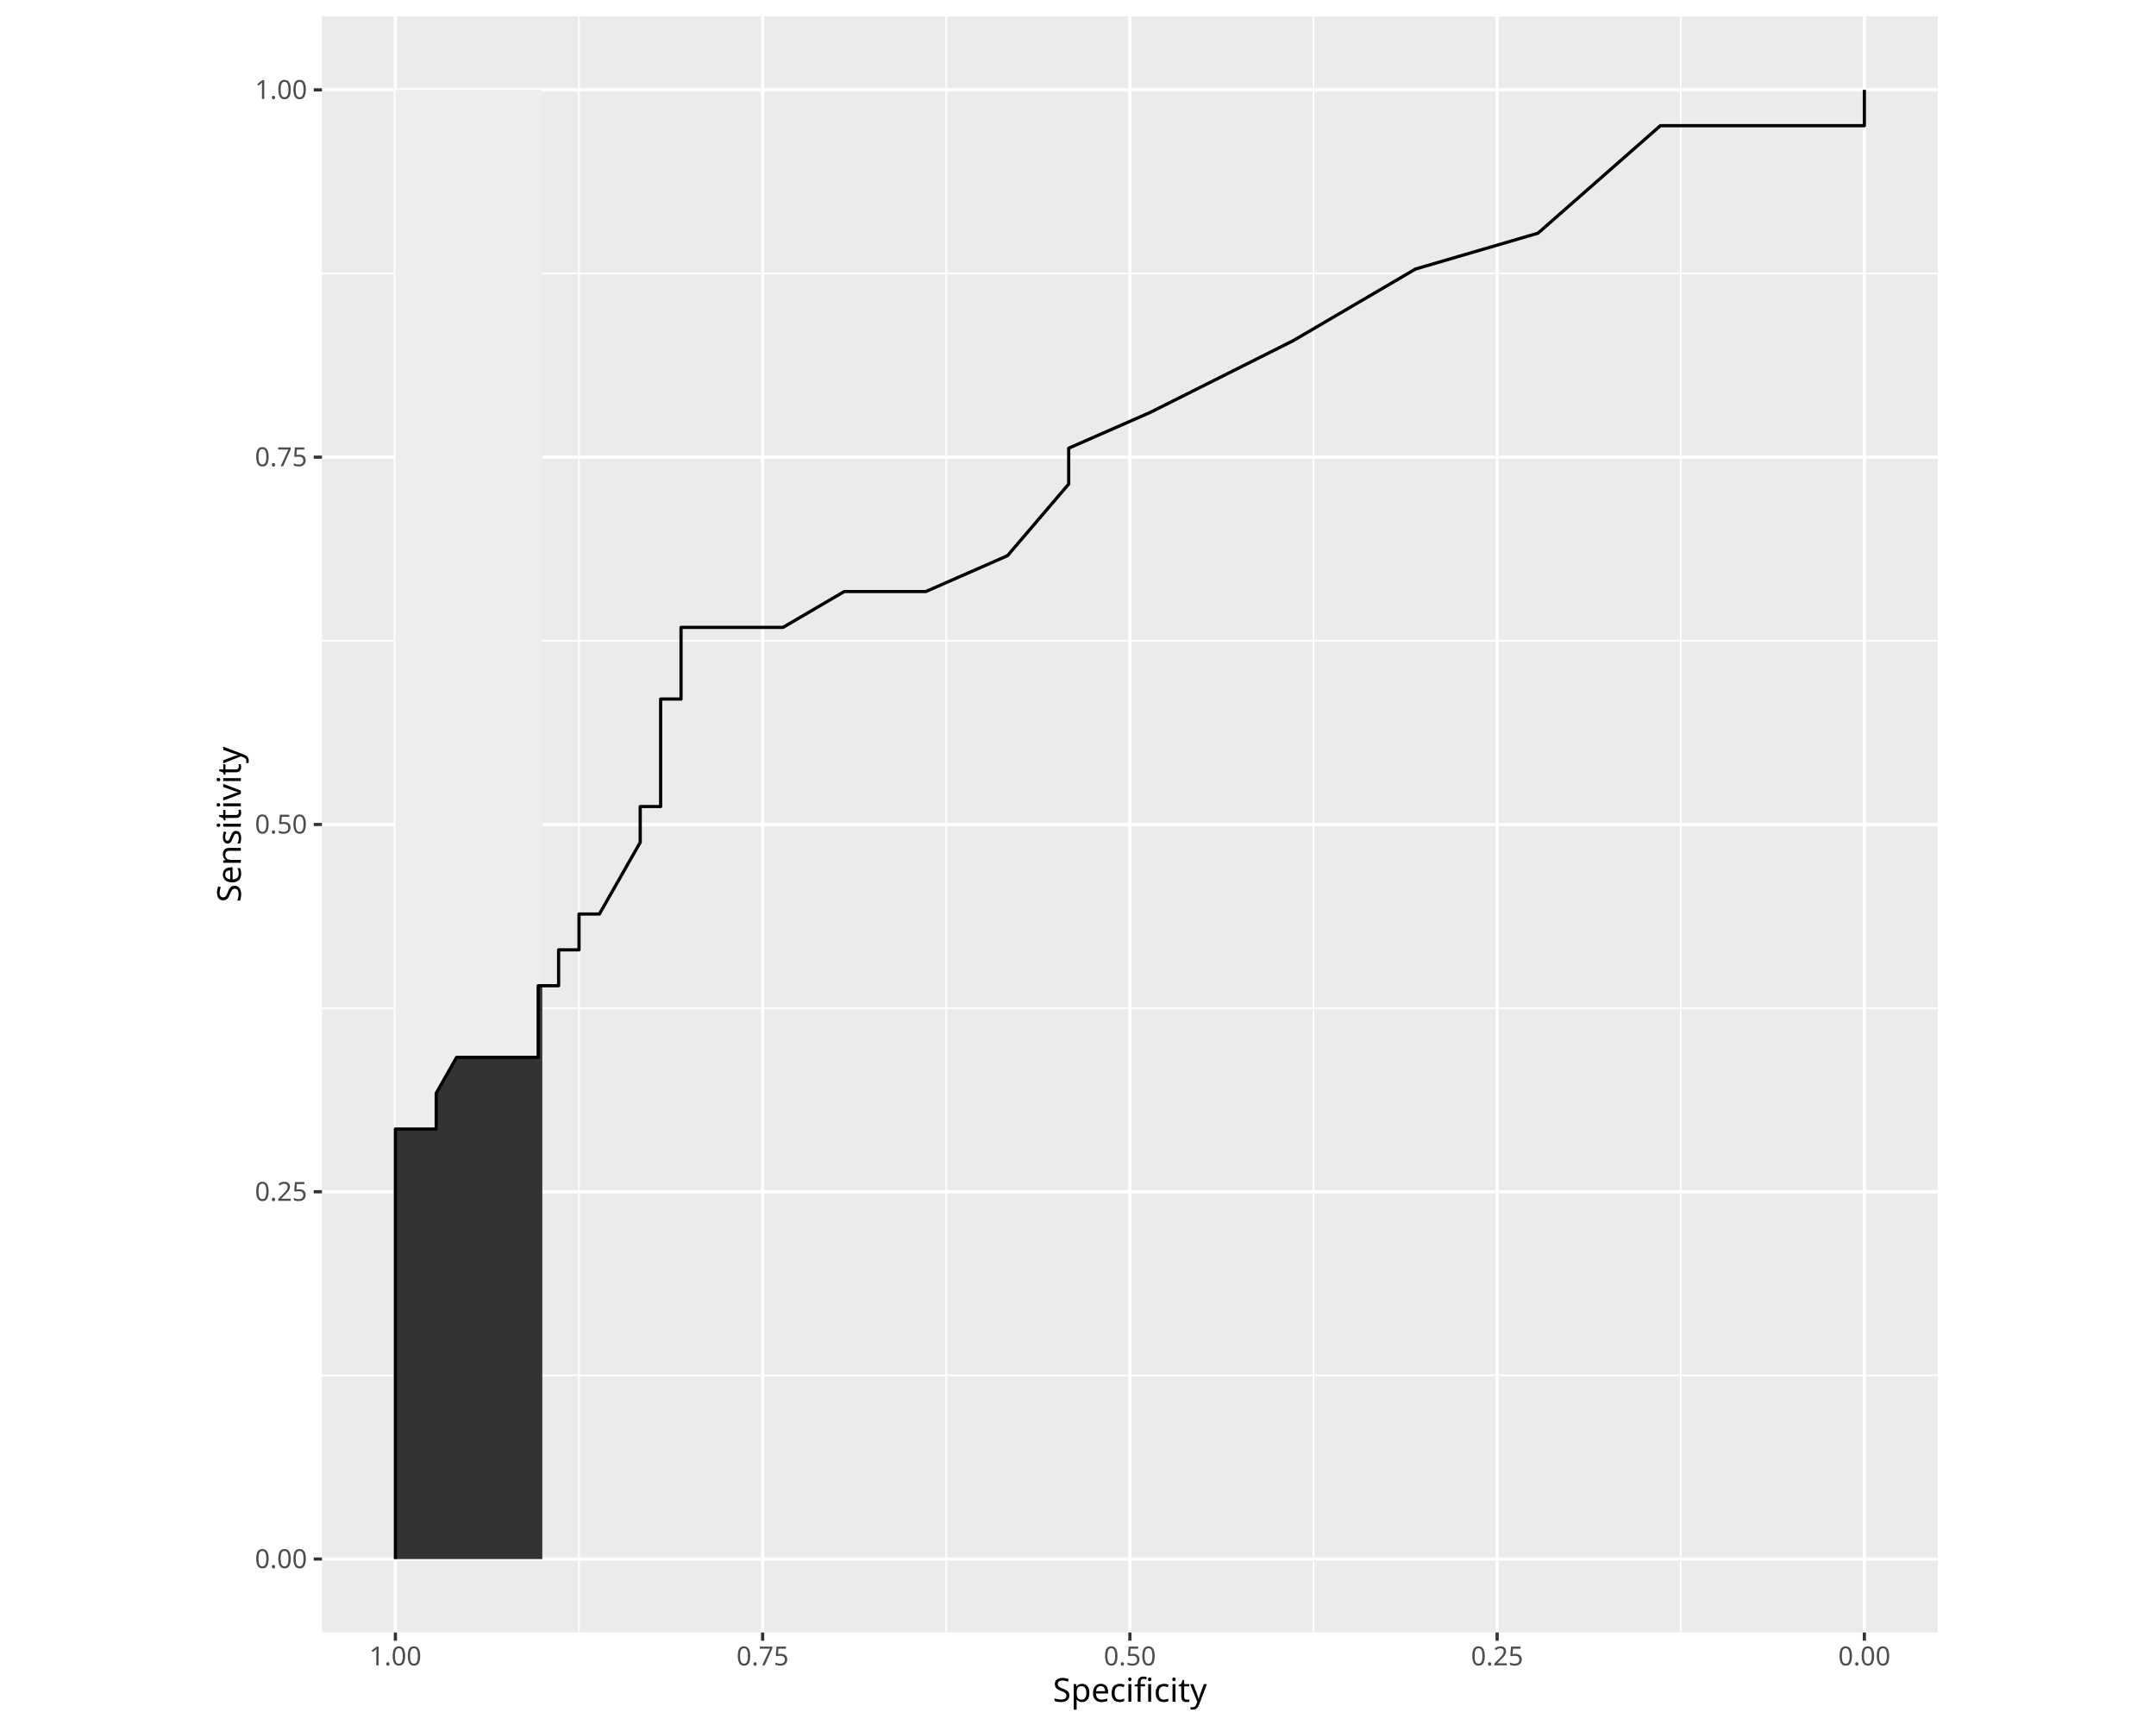
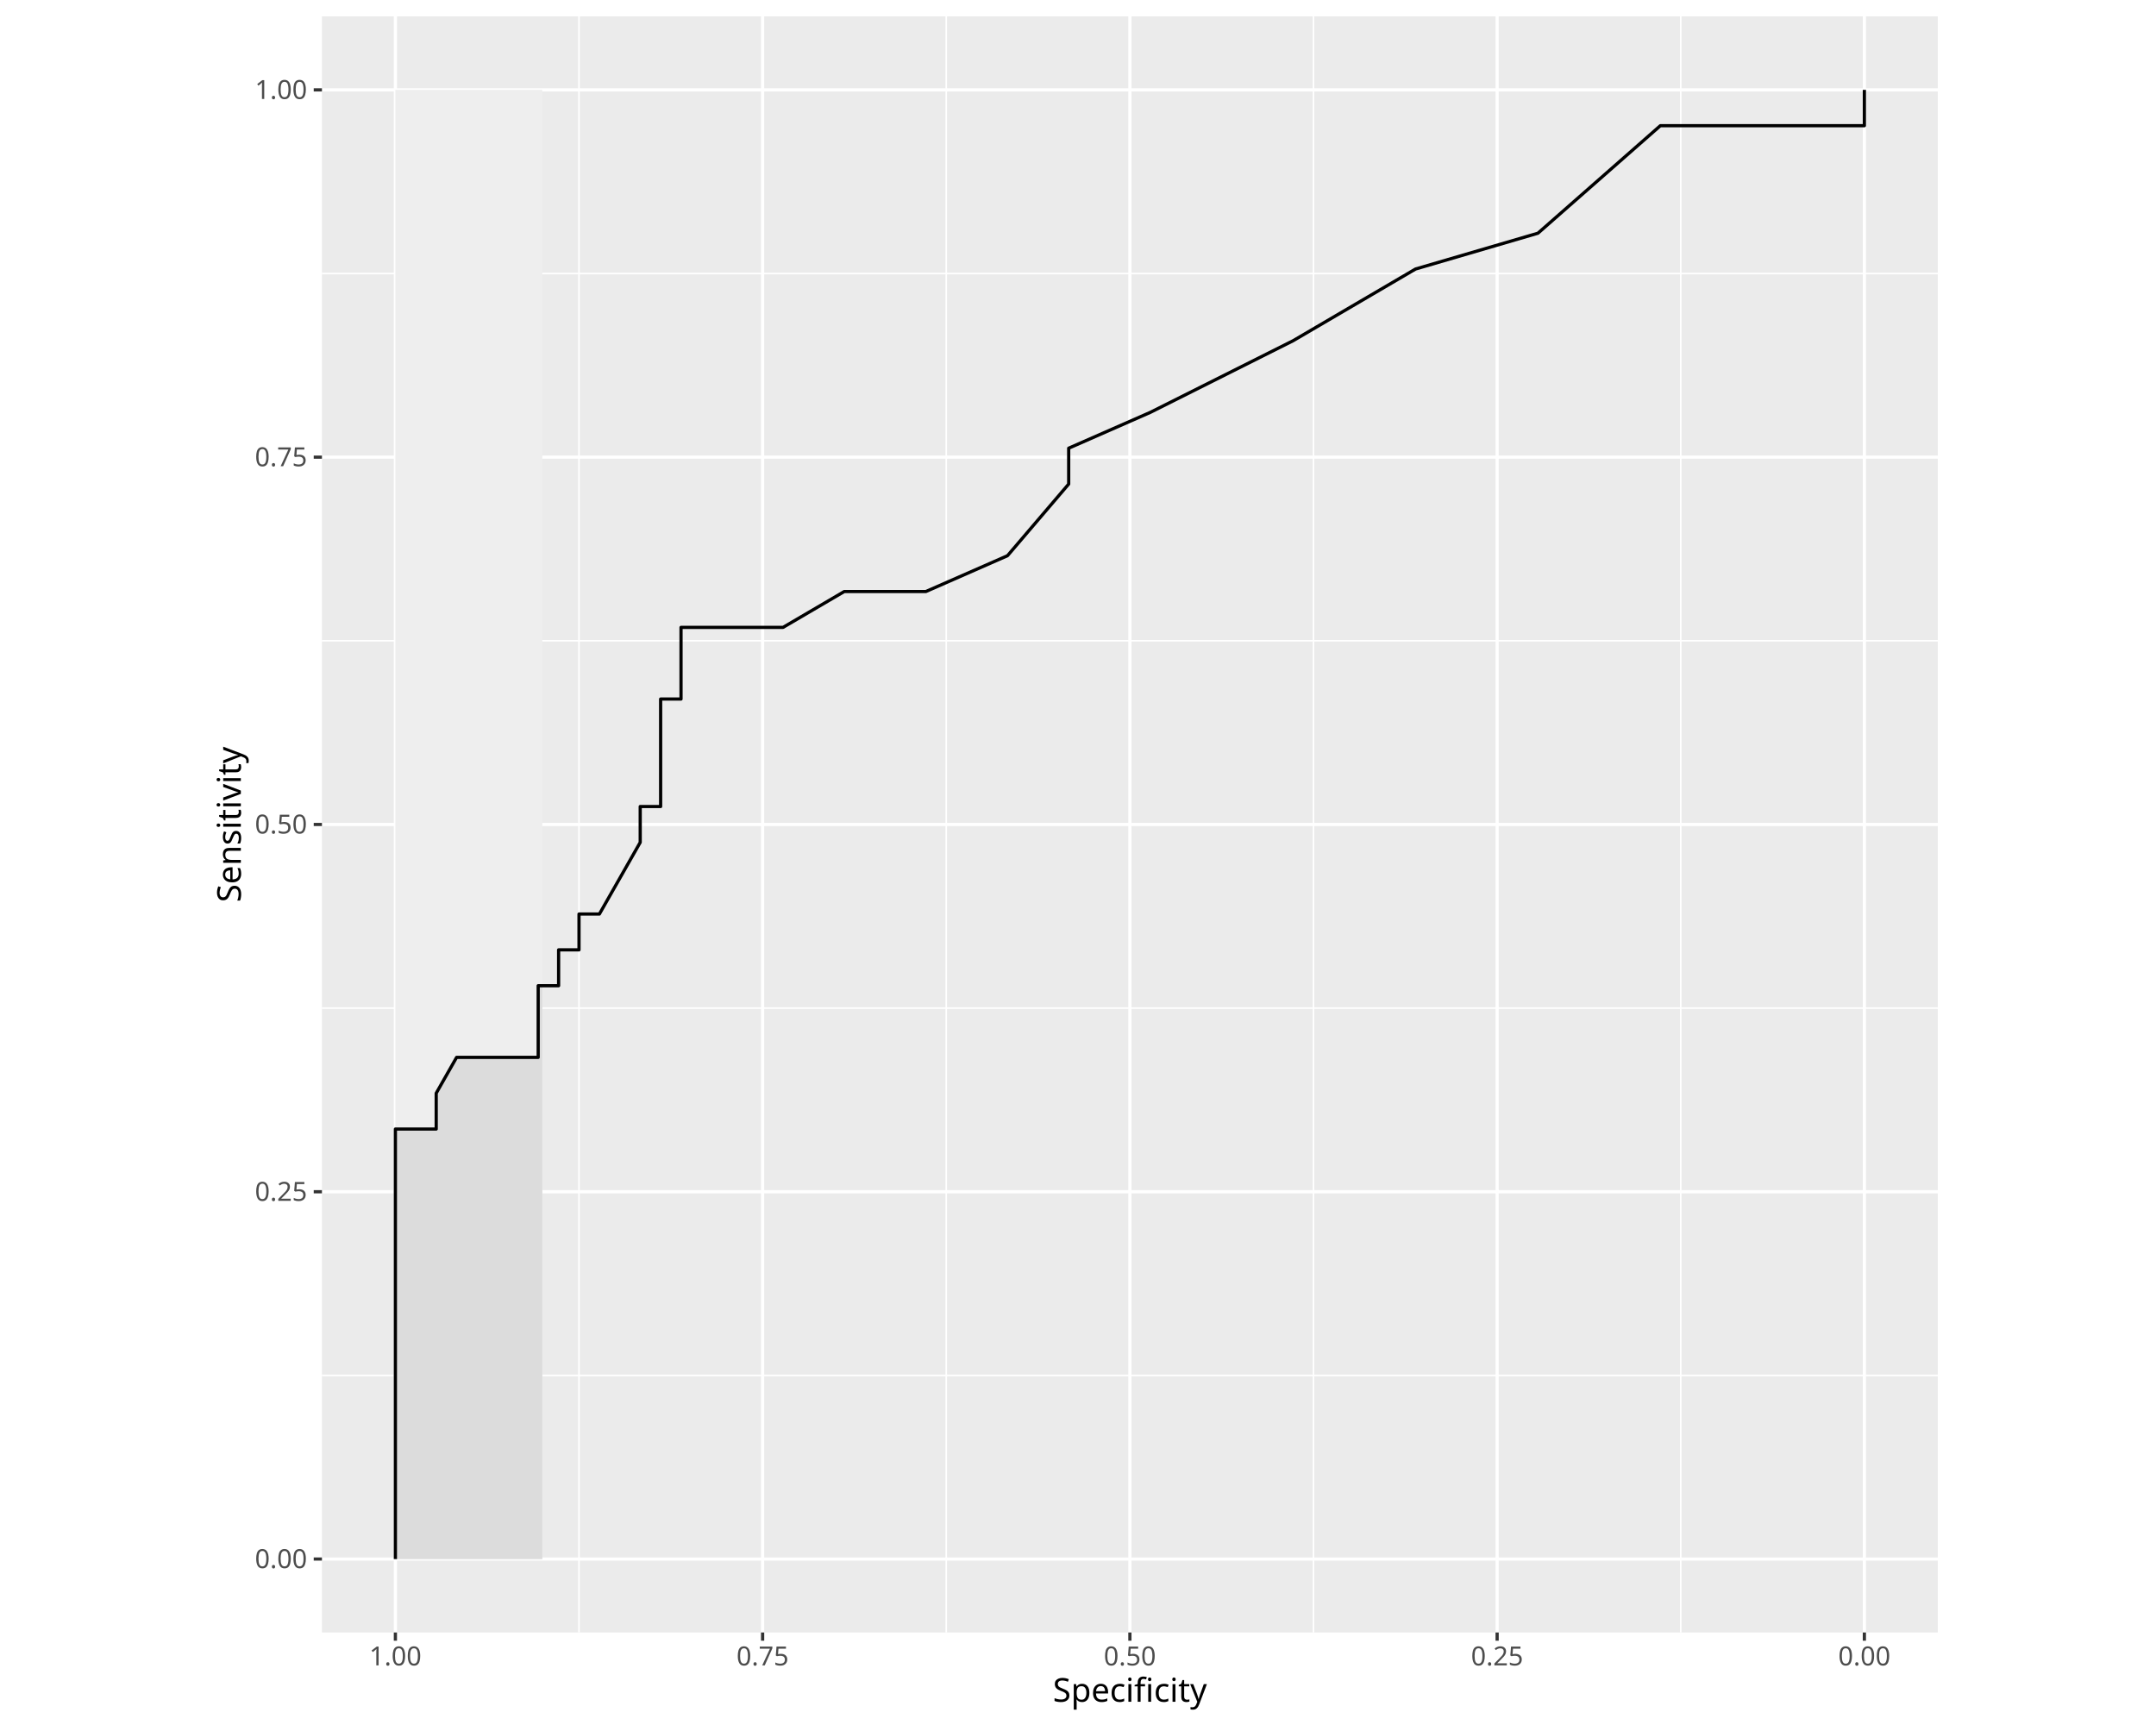
<svg xmlns="http://www.w3.org/2000/svg" class="svglite" data-engine-version="2.0" width="720.00pt" height="576.00pt" viewBox="0 0 720.00 576.00">
  <defs>
    <style type="text/css">
    .svglite line, .svglite polyline, .svglite polygon, .svglite path, .svglite rect, .svglite circle {
      fill: none;
      stroke: #000000;
      stroke-linecap: round;
      stroke-linejoin: round;
      stroke-miterlimit: 10.00;
    }
  </style>
  </defs>
  <rect width="100%" height="100%" style="stroke: none; fill: #FFFFFF;" />
  <defs>
    <clipPath id="cpMC4wMHw3MjAuMDB8MC4wMHw1NzYuMDA=">
      <rect x="0.00" y="0.00" width="720.00" height="576.00" />
    </clipPath>
  </defs>
  <g clip-path="url(#cpMC4wMHw3MjAuMDB8MC4wMHw1NzYuMDA=)">
</g>
  <defs>
    <clipPath id="cpNjcuMzh8NjUyLjYyfDAuMDB8NTc2LjAw">
      <rect x="67.38" y="0.00" width="585.25" height="576.00" />
    </clipPath>
  </defs>
  <g clip-path="url(#cpNjcuMzh8NjUyLjYyfDAuMDB8NTc2LjAw)">
    <rect x="67.38" y="0.00" width="585.25" height="576.00" style="stroke-width: 1.07; stroke: #FFFFFF; fill: #FFFFFF;" />
  </g>
  <g clip-path="url(#cpMC4wMHw3MjAuMDB8MC4wMHw1NzYuMDA=)">
</g>
  <defs>
    <clipPath id="cpMTA3LjUxfDY0Ny4xNHw1LjQ4fDU0NS4xMQ==">
      <rect x="107.51" y="5.48" width="539.63" height="539.63" />
    </clipPath>
  </defs>
  <g clip-path="url(#cpMTA3LjUxfDY0Ny4xNHw1LjQ4fDU0NS4xMQ==)">
    <rect x="107.51" y="5.48" width="539.63" height="539.63" style="stroke-width: 1.07; stroke: none; fill: #EBEBEB;" />
    <polyline points="107.51,459.26 647.14,459.26 " style="stroke-width: 0.53; stroke: #FFFFFF; stroke-linecap: butt;" />
    <polyline points="107.51,336.62 647.14,336.62 " style="stroke-width: 0.53; stroke: #FFFFFF; stroke-linecap: butt;" />
    <polyline points="107.51,213.97 647.14,213.97 " style="stroke-width: 0.53; stroke: #FFFFFF; stroke-linecap: butt;" />
    <polyline points="107.51,91.33 647.14,91.33 " style="stroke-width: 0.53; stroke: #FFFFFF; stroke-linecap: butt;" />
    <polyline points="561.29,545.11 561.29,5.48 " style="stroke-width: 0.53; stroke: #FFFFFF; stroke-linecap: butt;" />
    <polyline points="438.65,545.11 438.65,5.48 " style="stroke-width: 0.53; stroke: #FFFFFF; stroke-linecap: butt;" />
    <polyline points="316.00,545.11 316.00,5.48 " style="stroke-width: 0.53; stroke: #FFFFFF; stroke-linecap: butt;" />
    <polyline points="193.36,545.11 193.36,5.48 " style="stroke-width: 0.53; stroke: #FFFFFF; stroke-linecap: butt;" />
    <polyline points="107.51,520.58 647.14,520.58 " style="stroke-width: 1.07; stroke: #FFFFFF; stroke-linecap: butt;" />
    <polyline points="107.51,397.94 647.14,397.94 " style="stroke-width: 1.07; stroke: #FFFFFF; stroke-linecap: butt;" />
    <polyline points="107.51,275.30 647.14,275.30 " style="stroke-width: 1.07; stroke: #FFFFFF; stroke-linecap: butt;" />
    <polyline points="107.51,152.65 647.14,152.65 " style="stroke-width: 1.07; stroke: #FFFFFF; stroke-linecap: butt;" />
    <polyline points="107.51,30.01 647.14,30.01 " style="stroke-width: 1.07; stroke: #FFFFFF; stroke-linecap: butt;" />
    <polyline points="622.61,545.11 622.61,5.48 " style="stroke-width: 1.07; stroke: #FFFFFF; stroke-linecap: butt;" />
    <polyline points="499.97,545.11 499.97,5.48 " style="stroke-width: 1.07; stroke: #FFFFFF; stroke-linecap: butt;" />
    <polyline points="377.33,545.11 377.33,5.48 " style="stroke-width: 1.07; stroke: #FFFFFF; stroke-linecap: butt;" />
    <polyline points="254.68,545.11 254.68,5.48 " style="stroke-width: 1.07; stroke: #FFFFFF; stroke-linecap: butt;" />
    <polyline points="132.04,545.11 132.04,5.48 " style="stroke-width: 1.07; stroke: #FFFFFF; stroke-linecap: butt;" />
    <polygon points="181.10,520.58 181.10,30.01 132.04,30.01 132.04,520.58 " style="stroke-width: 1.07; stroke: none; stroke-linecap: butt; fill: #EEEEEE;" />
-     <polygon points="132.04,520.58 132.04,508.62 132.04,496.65 132.04,484.69 132.04,472.72 132.04,460.76 132.04,448.79 132.04,424.86 132.04,412.90 132.04,400.93 132.04,388.97 132.04,377.00 145.67,377.00 145.67,365.04 152.48,353.07 166.11,353.07 172.92,353.07 179.73,353.07 179.73,329.14 181.10,329.14 181.10,520.58 132.04,520.58 " style="stroke-width: 1.07; stroke: none; stroke-linecap: butt; fill: #333333;" />
+     <polygon points="132.04,520.58 132.04,508.62 132.04,496.65 132.04,484.69 132.04,472.72 132.04,460.76 132.04,448.79 132.04,424.86 132.04,412.90 132.04,400.93 132.04,388.97 132.04,377.00 145.67,377.00 145.67,365.04 152.48,353.07 166.11,353.07 172.92,353.07 179.73,353.07 179.73,329.14 181.10,329.14 181.10,520.58 132.04,520.58 " style="stroke-width: 1.07; stroke: none; stroke-linecap: butt; fill: #DCDCDC;" />
    <polyline points="132.04,520.58 132.04,508.62 132.04,496.65 132.04,484.69 132.04,472.72 132.04,460.76 132.04,448.79 132.04,424.86 132.04,412.90 132.04,400.93 132.04,388.97 132.04,377.00 145.67,377.00 145.67,365.04 152.48,353.07 166.11,353.07 172.92,353.07 179.73,353.07 179.73,329.14 186.55,329.14 186.55,317.17 193.36,317.17 193.36,305.21 200.17,305.21 206.99,293.24 213.80,281.28 213.80,269.31 220.62,269.31 220.62,257.35 220.62,245.38 220.62,233.42 227.43,233.42 227.43,221.45 227.43,209.49 241.06,209.49 247.87,209.49 261.50,209.49 281.94,197.52 309.19,197.52 336.45,185.56 356.89,161.63 356.89,149.66 384.14,137.70 431.84,113.77 472.72,89.83 513.60,77.87 554.48,41.97 568.11,41.97 588.55,41.97 622.61,41.97 622.61,30.01 " style="stroke-width: 1.07; stroke-linecap: butt;" />
  </g>
  <g clip-path="url(#cpMC4wMHw3MjAuMDB8MC4wMHw1NzYuMDA=)">
    <text x="102.58" y="523.61" text-anchor="end" style="font-size: 8.80px; fill: #4D4D4D; font-family: sans;" textLength="17.13px" lengthAdjust="spacingAndGlyphs">0.00</text>
    <text x="102.58" y="400.97" text-anchor="end" style="font-size: 8.80px; fill: #4D4D4D; font-family: sans;" textLength="17.13px" lengthAdjust="spacingAndGlyphs">0.25</text>
    <text x="102.58" y="278.32" text-anchor="end" style="font-size: 8.80px; fill: #4D4D4D; font-family: sans;" textLength="17.13px" lengthAdjust="spacingAndGlyphs">0.50</text>
    <text x="102.58" y="155.68" text-anchor="end" style="font-size: 8.80px; fill: #4D4D4D; font-family: sans;" textLength="17.13px" lengthAdjust="spacingAndGlyphs">0.75</text>
    <text x="102.58" y="33.04" text-anchor="end" style="font-size: 8.80px; fill: #4D4D4D; font-family: sans;" textLength="17.13px" lengthAdjust="spacingAndGlyphs">1.00</text>
    <polyline points="104.77,520.58 107.51,520.58 " style="stroke-width: 1.07; stroke: #333333; stroke-linecap: butt;" />
    <polyline points="104.77,397.94 107.51,397.94 " style="stroke-width: 1.07; stroke: #333333; stroke-linecap: butt;" />
    <polyline points="104.77,275.30 107.51,275.30 " style="stroke-width: 1.07; stroke: #333333; stroke-linecap: butt;" />
    <polyline points="104.77,152.65 107.51,152.65 " style="stroke-width: 1.07; stroke: #333333; stroke-linecap: butt;" />
    <polyline points="104.77,30.01 107.51,30.01 " style="stroke-width: 1.07; stroke: #333333; stroke-linecap: butt;" />
    <polyline points="622.61,547.85 622.61,545.11 " style="stroke-width: 1.07; stroke: #333333; stroke-linecap: butt;" />
    <polyline points="499.97,547.85 499.97,545.11 " style="stroke-width: 1.07; stroke: #333333; stroke-linecap: butt;" />
    <polyline points="377.33,547.85 377.33,545.11 " style="stroke-width: 1.07; stroke: #333333; stroke-linecap: butt;" />
    <polyline points="254.68,547.85 254.68,545.11 " style="stroke-width: 1.07; stroke: #333333; stroke-linecap: butt;" />
    <polyline points="132.04,547.85 132.04,545.11 " style="stroke-width: 1.07; stroke: #333333; stroke-linecap: butt;" />
    <text x="622.61" y="556.10" text-anchor="middle" style="font-size: 8.80px; fill: #4D4D4D; font-family: sans;" textLength="17.13px" lengthAdjust="spacingAndGlyphs">0.00</text>
    <text x="499.97" y="556.10" text-anchor="middle" style="font-size: 8.80px; fill: #4D4D4D; font-family: sans;" textLength="17.13px" lengthAdjust="spacingAndGlyphs">0.25</text>
    <text x="377.33" y="556.10" text-anchor="middle" style="font-size: 8.80px; fill: #4D4D4D; font-family: sans;" textLength="17.13px" lengthAdjust="spacingAndGlyphs">0.50</text>
    <text x="254.68" y="556.10" text-anchor="middle" style="font-size: 8.80px; fill: #4D4D4D; font-family: sans;" textLength="17.13px" lengthAdjust="spacingAndGlyphs">0.75</text>
    <text x="132.04" y="556.10" text-anchor="middle" style="font-size: 8.80px; fill: #4D4D4D; font-family: sans;" textLength="17.13px" lengthAdjust="spacingAndGlyphs">1.00</text>
    <text x="377.33" y="568.24" text-anchor="middle" style="font-size: 11.00px; font-family: sans;" textLength="49.53px" lengthAdjust="spacingAndGlyphs">Specificity</text>
    <text transform="translate(80.43,275.30) rotate(-90)" text-anchor="middle" style="font-size: 11.00px; font-family: sans;" textLength="49.53px" lengthAdjust="spacingAndGlyphs">Sensitivity</text>
  </g>
</svg>
